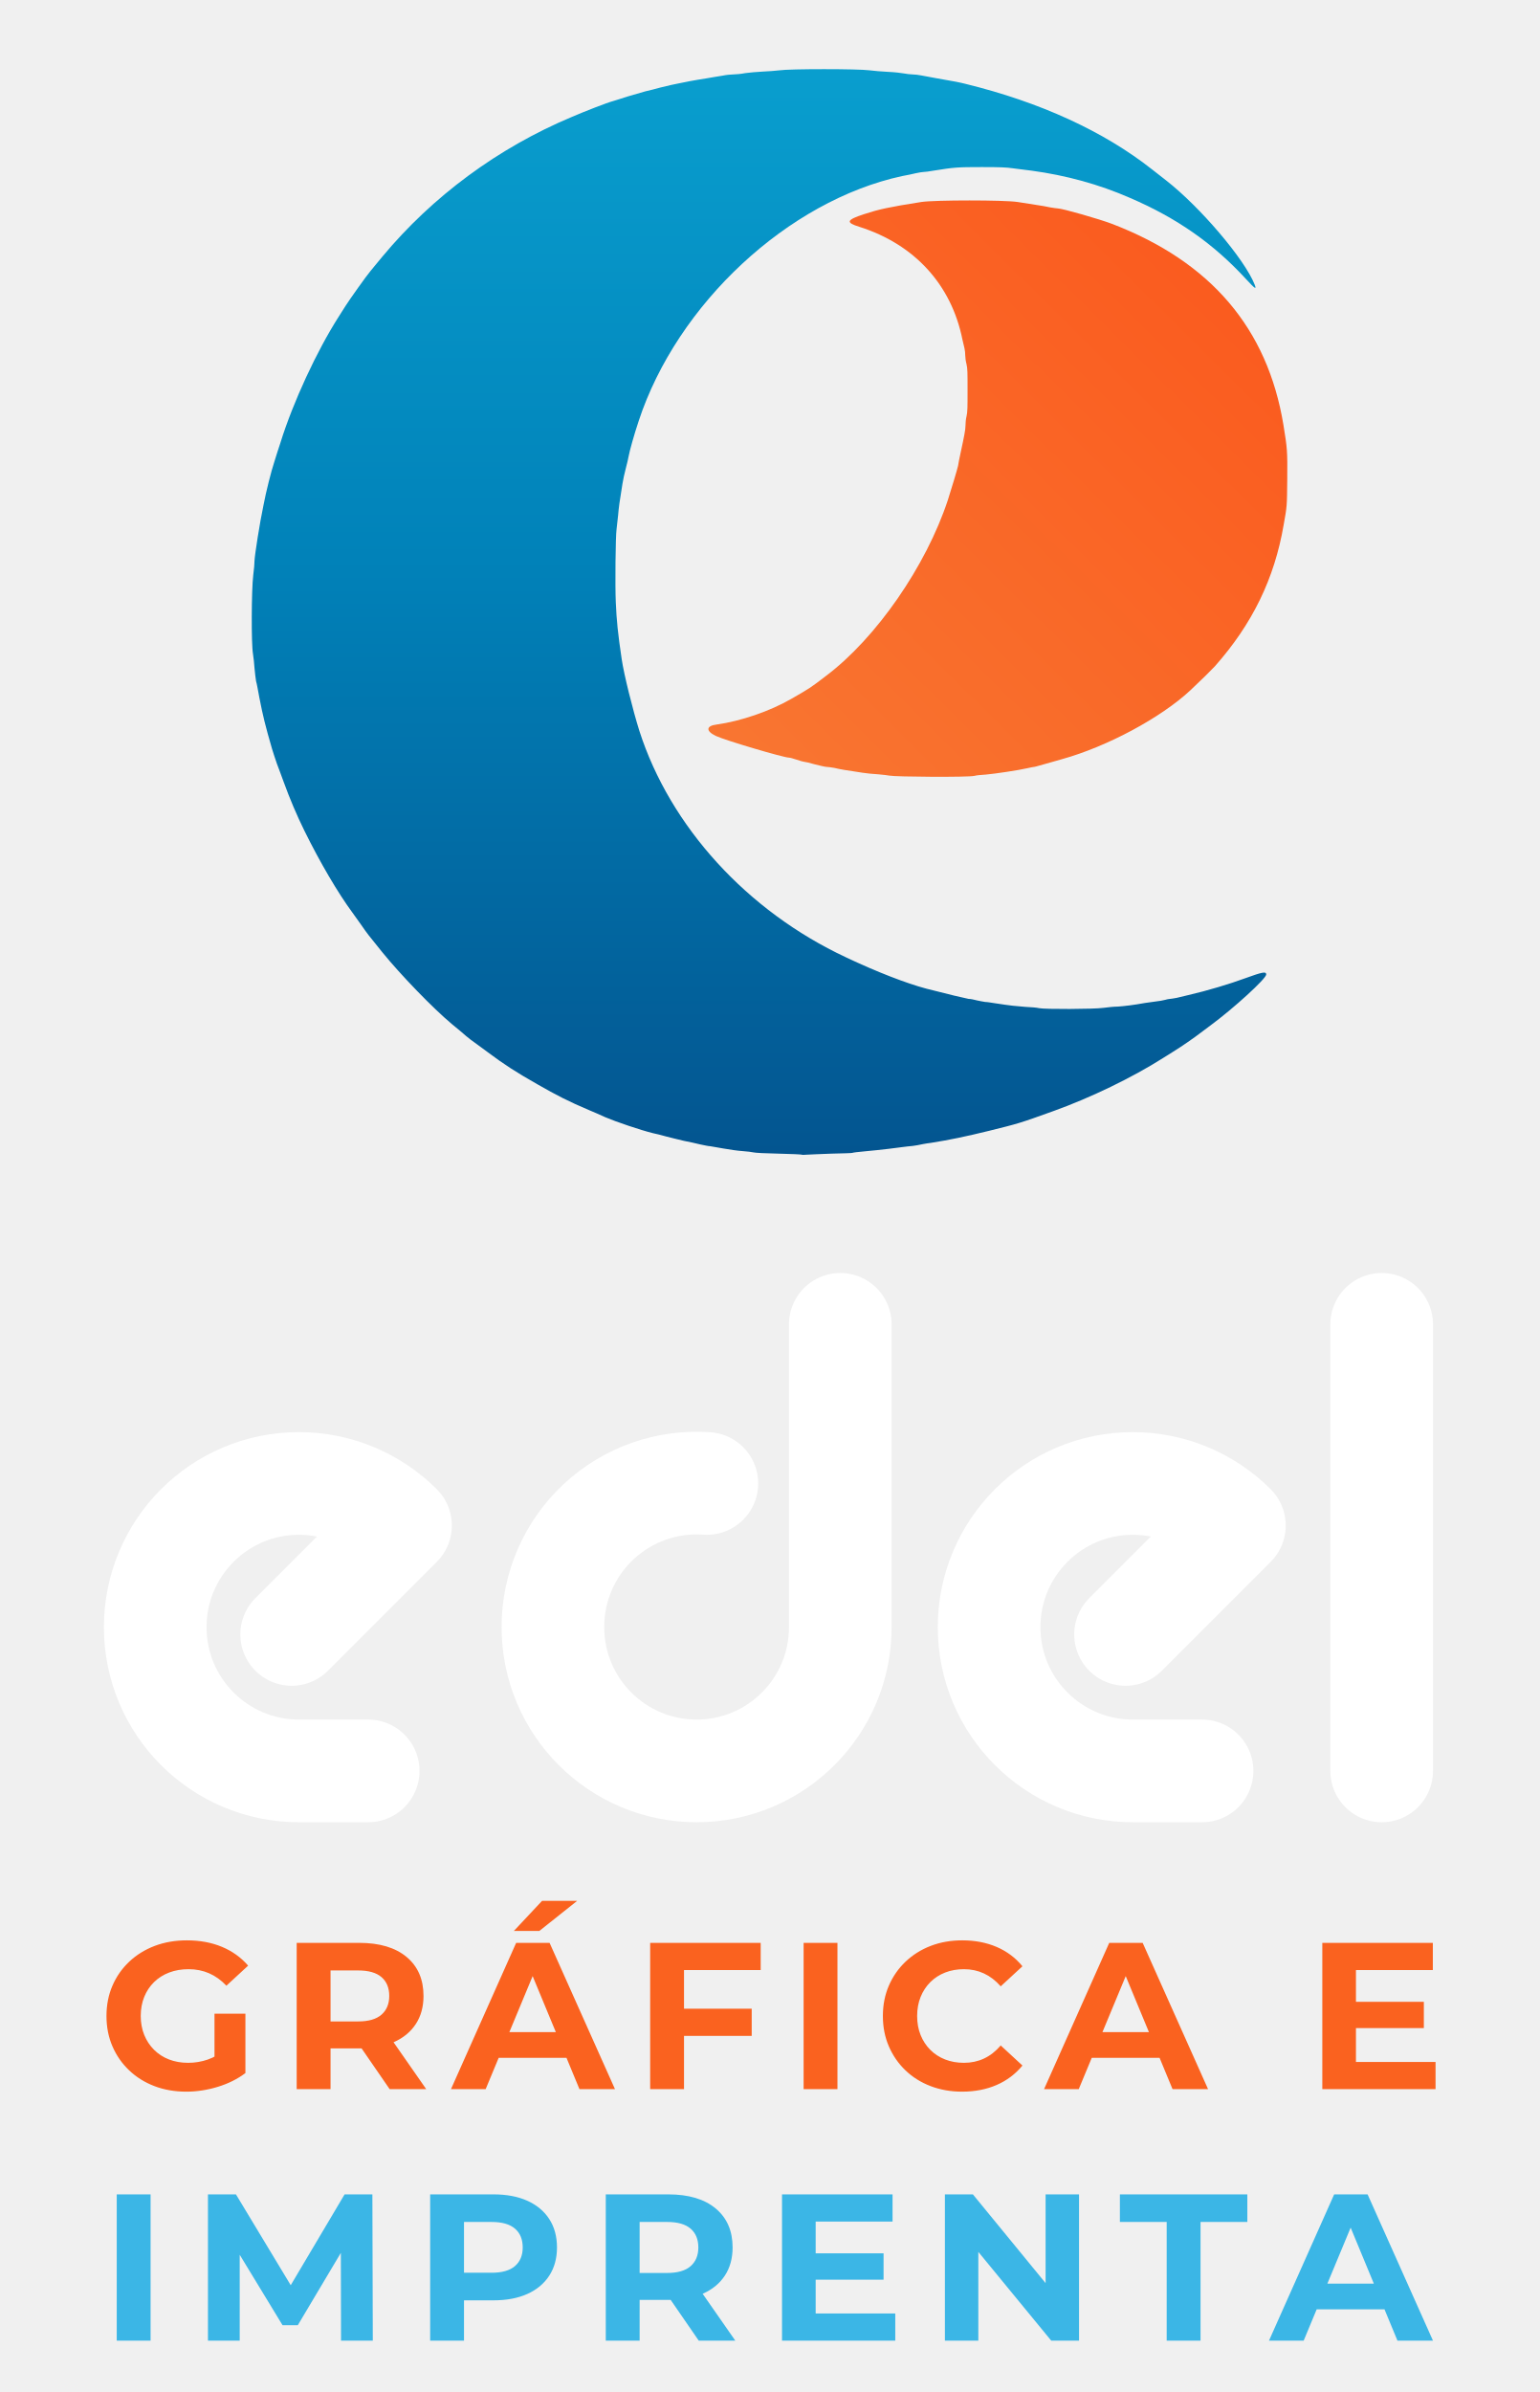
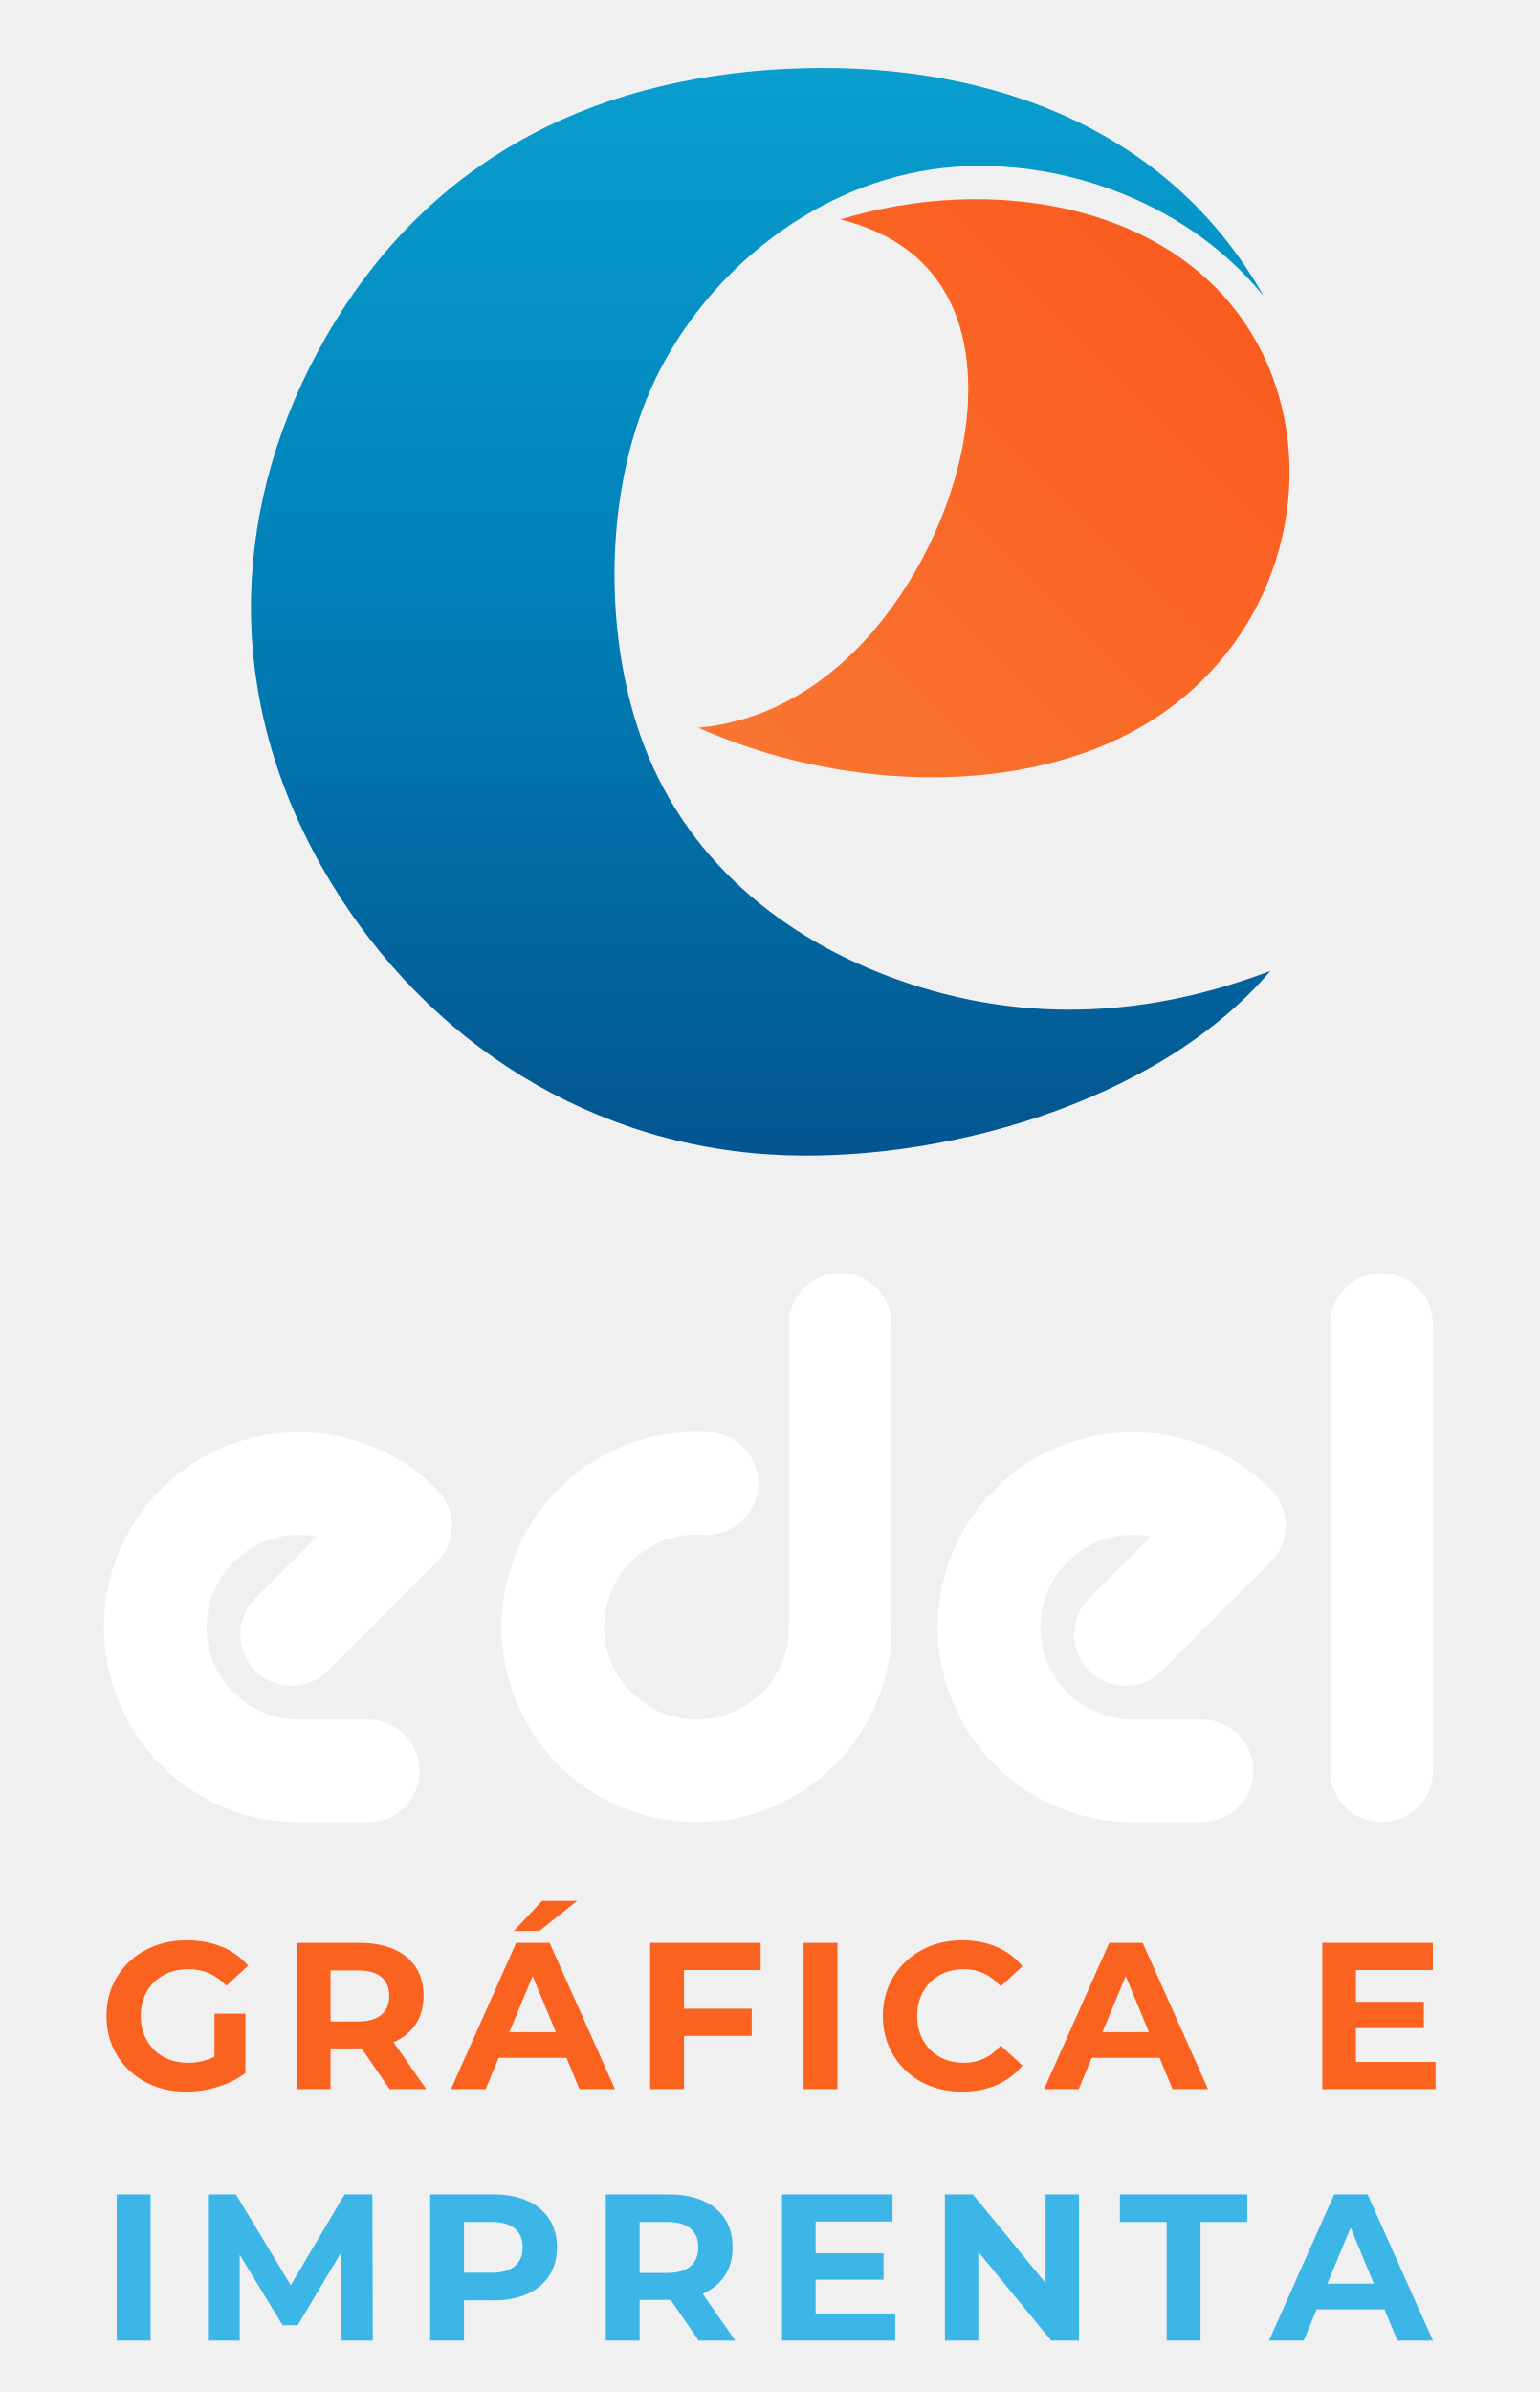
<svg xmlns="http://www.w3.org/2000/svg" viewBox="0 0 600 932" role="img" aria-label="Edel Impresiones">
  <defs>
    <linearGradient id="vca" x1="0" y1="0" x2="0" y2="1">
      <stop offset="0" stop-color="#099ece" />
      <stop offset="0.45" stop-color="#0182b9" />
      <stop offset="1" stop-color="#035590" />
    </linearGradient>
    <linearGradient id="vcn" x1="1" y1="0" x2="0" y2="1">
      <stop offset="0" stop-color="#fa571c" />
      <stop offset="1" stop-color="#f97732" />
    </linearGradient>
  </defs>
  <g transform="translate(47 -297)">
-     <path class="iso-azul" d="M277.0 746.5C281.4 746.4 285.0 746.3 285.2 746.2C285.3 746.1 287.5 745.8 290.0 745.6C292.6 745.4 296.8 744.9 299.5 744.6C302.2 744.2 305.4 743.9 306.6 743.7C307.9 743.6 309.7 743.4 310.6 743.2C311.6 743.0 313.9 742.5 315.8 742.3C323.3 741.1 329.1 739.9 338.5 737.6C349.8 734.8 350.3 734.7 363.6 729.9C378.1 724.7 394.4 716.8 406.2 709.3C408.5 707.9 411.6 705.9 413.0 705.0C414.4 704.1 417.0 702.3 418.8 701.0C420.5 699.7 423.2 697.7 424.7 696.6C433.8 689.9 446.5 678.3 446.5 676.7C446.5 675.4 445.1 675.7 437.9 678.3C432.5 680.3 423.6 683.0 416.2 684.7C414.8 685.0 412.7 685.5 411.6 685.8C410.5 686.0 409.3 686.2 409.0 686.2C408.6 686.2 407.7 686.4 407.0 686.6C406.2 686.8 404.7 687.1 403.5 687.2C402.3 687.4 400.4 687.6 399.2 687.8C394.8 688.6 391.4 689.0 388.7 689.2C387.1 689.2 384.6 689.5 383.0 689.7C379.5 690.2 360.0 690.3 357.9 689.8C357.2 689.6 354.8 689.4 352.5 689.3C348.8 689.0 347.3 688.9 340.8 687.9C339.4 687.7 337.8 687.4 337.0 687.4C336.2 687.3 334.8 687.0 333.8 686.8C332.7 686.5 331.3 686.2 330.5 686.2C329.3 686.0 322.1 684.3 314.0 682.2C306.4 680.2 294.5 675.6 282.7 670.0C244.2 652.0 214.2 619.1 202.2 581.8C199.6 573.5 196.2 559.9 195.3 553.8C193.8 543.7 193.3 538.7 193.0 531.6C192.7 525.1 192.9 505.9 193.3 503.2C193.4 502.2 193.7 499.7 193.9 497.8C194.2 494.4 194.4 492.9 195.6 485.5C195.8 484.1 196.4 481.4 196.9 479.5C197.4 477.6 197.9 475.5 198.0 474.8C198.4 472.6 200.1 466.5 201.9 461.1C216.9 415.4 260.2 375.2 304.6 365.6C306.3 365.3 308.7 364.8 309.9 364.5C311.2 364.2 312.6 364.0 313.0 364.0C313.5 364.0 315.2 363.8 316.8 363.5C324.8 362.2 326.2 362.1 335.6 362.1C342.8 362.1 345.3 362.2 348.0 362.6C349.9 362.8 353.1 363.3 355.1 363.5C368.4 365.3 381.3 368.8 393.4 374.1C411.8 382.0 426.0 392.0 438.6 405.7C442.2 409.6 442.8 410.0 442.0 407.9C438.1 398.0 420.7 377.6 407.5 367.3C406.3 366.4 403.9 364.5 402.0 363.0C383.1 348.1 358.3 336.8 329.4 329.7C327.0 329.1 325.6 328.8 317.5 327.4C315.5 327.0 313.1 326.6 312.1 326.4C311.1 326.2 309.6 326.0 308.7 326.0C307.8 326.0 306.3 325.8 305.2 325.6C304.2 325.4 301.5 325.1 299.1 325.0C296.8 324.9 293.5 324.6 291.9 324.4C287.6 323.8 260.6 323.8 256.8 324.4C255.3 324.6 252.3 324.8 250.1 324.9C247.9 325.0 244.9 325.3 243.4 325.5C241.9 325.8 239.8 326.0 238.8 326.0C237.8 326.0 235.9 326.2 234.5 326.5C233.0 326.7 230.4 327.2 228.5 327.5C223.9 328.2 218.7 329.2 217.0 329.6C216.2 329.8 215.2 330.0 214.6 330.1C214.1 330.2 212.2 330.7 210.4 331.1C208.6 331.6 205.9 332.3 204.5 332.6C203.1 333.0 200.0 333.9 197.6 334.6C195.3 335.4 192.7 336.1 191.9 336.4C189.9 336.9 181.1 340.3 176.0 342.5C147.1 354.6 121.6 373.5 102.1 396.9C100.1 399.4 97.9 401.9 97.4 402.6C96.0 404.2 89.1 413.9 87.6 416.3C87.0 417.3 85.8 419.1 85.0 420.4C76.5 433.7 67.2 453.7 62.3 469.5C61.5 471.8 60.5 475.1 59.9 477.0C58.7 480.6 56.7 488.5 55.7 493.8C54.2 500.8 52.3 513.2 52.2 515.4C52.2 516.4 52.0 518.9 51.7 521.1C51.0 526.7 50.9 547.9 51.6 551.8C51.8 553.1 52.1 555.6 52.2 557.4C52.4 559.2 52.6 561.4 52.8 562.4C53.1 563.3 53.6 566.3 54.1 568.9C55.5 576.1 56.4 579.7 59.0 588.7C59.4 590.1 60.3 592.7 60.9 594.5C61.6 596.4 62.8 599.5 63.5 601.5C66.0 608.4 68.7 614.7 71.6 620.6C77.7 633.0 84.7 644.9 90.3 652.5C91.0 653.5 92.6 655.7 93.8 657.4C96.0 660.6 96.7 661.5 101.9 667.9C109.1 676.8 121.8 689.9 129.1 696.0C131.2 697.7 133.7 699.8 134.7 700.7C135.8 701.6 137.3 702.8 138.1 703.3C138.9 703.9 141.1 705.5 143.0 706.9C149.4 711.7 154.2 714.8 162.5 719.5C169.8 723.7 174.7 726.2 182.5 729.5C184.4 730.3 187.2 731.5 188.9 732.3C193.1 734.1 202.6 737.3 207.4 738.5C208.5 738.7 210.8 739.3 212.6 739.8C214.4 740.3 217.5 741.0 219.5 741.5C221.5 741.9 224.4 742.5 225.9 742.9C227.4 743.2 229.1 743.6 229.8 743.6C230.4 743.7 232.7 744.1 235.0 744.5C237.3 744.9 240.6 745.4 242.4 745.5C244.2 745.6 246.1 745.9 246.6 746.0C247.2 746.2 251.6 746.4 256.5 746.5C261.3 746.6 265.4 746.8 265.5 746.9C265.6 747.0 266.4 747.0 267.4 746.9C268.3 746.8 272.7 746.7 277.0 746.5Z" fill="url(#vca)" pathLength="1" />
-     <path class="iso-naranja" d="M332.8 599.3C333.4 599.1 335.4 598.9 337.2 598.8C340.7 598.5 350.1 597.1 353.5 596.3C354.7 596.0 355.9 595.8 356.1 595.8C356.4 595.8 357.7 595.4 366.9 592.8C384.5 587.9 405.4 576.7 416.9 566.0C422.0 561.2 424.5 558.7 426.5 556.6C441.1 540.1 449.7 522.5 453.3 501.5C454.6 494.2 454.6 494.5 454.7 483.8C454.8 472.6 454.7 471.7 453.2 462.5C447.0 425.0 425.0 399.1 386.6 384.3C381.7 382.4 367.0 378.2 365.2 378.2C364.8 378.2 363.5 378.0 362.3 377.8C361.1 377.5 358.6 377.1 356.6 376.8C354.7 376.5 351.6 376.0 349.6 375.7C344.2 374.9 317.5 374.9 312.1 375.7C299.3 377.7 295.4 378.6 289.9 380.4C282.8 382.7 282.5 383.7 288.0 385.4C309.4 392.2 323.8 407.9 328.1 429.3C328.4 430.4 328.7 432.0 328.9 432.7C329.1 433.5 329.2 434.7 329.2 435.5C329.2 436.3 329.4 437.8 329.7 438.9C330.1 440.6 330.1 442.2 330.1 449.0C330.1 455.8 330.1 457.5 329.7 459.2C329.4 460.4 329.3 462.0 329.3 462.8C329.3 464.4 328.8 466.9 327.4 473.4C327.0 475.3 326.5 477.6 326.4 478.5C326.0 480.2 324.0 486.9 322.4 491.9C313.9 517.6 294.5 545.6 275.0 560.3C268.6 565.2 268.7 565.1 261.4 569.3C253.1 574.1 241.7 578.0 232.3 579.3C228.2 579.8 228.0 581.8 231.9 583.7C235.1 585.3 258.4 592.2 260.5 592.2C260.9 592.2 262.3 592.6 263.5 593.0C264.7 593.4 266.0 593.8 266.3 593.8C266.6 593.8 268.5 594.2 270.5 594.8C272.5 595.3 274.6 595.8 275.1 595.8C275.6 595.8 277.0 596.0 278.2 596.2C280.2 596.7 282.5 597.1 289.3 598.1C290.6 598.3 293.3 598.6 295.4 598.7C297.4 598.9 299.3 599.1 299.6 599.2C302.0 599.7 330.3 599.9 332.8 599.3Z" fill="url(#vcn)" pathLength="1" />
+     <path class="iso-azul" d="M445.48 412.35C413.91 373.36 360.36 356.43 315.81 363.07C267.64 370.25 225.78 405.65 206.77 448.31C188.07 490.31 188.32 546.6 204.1 587.72C222.22 634.93 262.1 665.41 307.81 680.4C354.56 695.74 401.66 692.98 448.12 675.3C403.75 727.52 317.22 750.76 253.19 746.82C177.2 742.14 114.31 697.87 78.58 635.06C39.07 565.61 43.67 491.63 80.03 428.3C118.93 360.56 181.84 327.64 259.33 323.83C332.55 320.24 406.61 343.52 445.48 412.35Z" fill="url(#vca)" pathLength="1" />
+     <path class="iso-naranja" d="M225.16 580.54C257.57 577.54 282.69 558.16 300.35 534.03C317.63 510.42 329.83 479.42 330.35 450.39C330.92 418.76 317.58 391.64 280.53 382.51C338.87 364.68 411.33 375.84 441.9 428.82C470.71 478.74 453.72 550.65 393.72 582.43C346.32 607.54 278.43 604.29 225.16 580.54Z" fill="url(#vcn)" pathLength="1" />
  </g>
  <g transform="translate(-474.5 176)">
    <g class="edel" fill="none" stroke="#ffffff" stroke-width="40" stroke-linecap="round" stroke-linejoin="round">
      <path d="M618 514H591A56 56 0 0 1 535 458A56 56 0 0 1 591 402A56 56 0 0 1 630.60 418.40L588.17 460.83" pathLength="1" />
      <path d="M802 340V458A56 56 0 0 1 746 514A56 56 0 0 1 690 458A56 56 0 0 1 750 402" pathLength="1" />
      <path d="M943 514H916A56 56 0 0 1 860 458A56 56 0 0 1 916 402A56 56 0 0 1 955.60 418.40L913.17 460.83" pathLength="1" />
      <path d="M1013 340V514" pathLength="1" />
    </g>
    <path class="sub1" d="M547.106 638.977Q540.347 638.977 534.688 636.819Q529.029 634.661 524.835 630.671Q520.641 626.681 518.321 621.307Q516.0 615.933 516.0 609.5Q516.0 603.067 518.321 597.693Q520.641 592.319 524.876 588.329Q529.11 584.339 534.81 582.181Q540.51 580.023 547.35 580.023Q554.923 580.023 560.989 582.547Q567.056 585.071 571.209 589.876L562.74 597.693Q559.646 594.436 555.981 592.848Q552.317 591.26 548.001 591.26Q543.849 591.26 540.429 592.563Q537.009 593.866 534.525 596.309Q532.041 598.751 530.698 602.09Q529.354 605.429 529.354 609.5Q529.354 613.49 530.698 616.829Q532.041 620.167 534.525 622.651Q537.009 625.134 540.388 626.437Q543.767 627.74 547.839 627.74Q551.747 627.74 555.452 626.478Q559.157 625.216 562.659 622.203L570.15 631.73Q565.509 635.231 559.361 637.104Q553.213 638.977 547.106 638.977ZM570.15 631.73 558.099 630.02V608.604H570.15Z M590.135 638.0V581.0H614.482Q626.37 581.0 632.966 586.496Q639.562 591.993 639.562 601.683Q639.562 608.034 636.549 612.635Q633.536 617.236 627.999 619.679Q622.462 622.121 614.808 622.121H597.463L603.326 616.34V638.0ZM626.37 638.0 612.12 617.317H626.207L640.62 638.0ZM603.326 617.806 597.463 611.617H614.075Q620.182 611.617 623.195 608.971Q626.207 606.324 626.207 601.683Q626.207 596.96 623.195 594.354Q620.182 591.749 614.075 591.749H597.463L603.326 585.479Z M650.264 638.0 675.669 581.0H688.698L714.185 638.0H700.342L679.496 587.677H684.708L663.781 638.0ZM662.966 625.786 666.468 615.77H695.782L699.365 625.786ZM674.774 576.359 685.766 564.633H699.446L684.708 576.359Z M727.9 638.0V581.0H770.975V591.586H741.091V638.0ZM740.114 617.236V606.65H767.474V617.236Z M787.703 638.0V581.0H800.894V638.0Z M849.46 638.977Q842.865 638.977 837.205 636.819Q831.546 634.661 827.393 630.671Q823.24 626.681 820.92 621.307Q818.599 615.933 818.599 609.5Q818.599 603.067 820.92 597.693Q823.24 592.319 827.434 588.329Q831.627 584.339 837.246 582.181Q842.865 580.023 849.542 580.023Q856.952 580.023 862.937 582.588Q868.922 585.153 872.993 590.12L864.525 597.937Q861.593 594.599 858.01 592.929Q854.428 591.26 850.193 591.26Q846.203 591.26 842.865 592.563Q839.526 593.866 837.083 596.309Q834.64 598.751 833.297 602.09Q831.953 605.429 831.953 609.5Q831.953 613.571 833.297 616.91Q834.64 620.249 837.083 622.691Q839.526 625.134 842.865 626.437Q846.203 627.74 850.193 627.74Q854.428 627.74 858.01 626.071Q861.593 624.401 864.525 620.981L872.993 628.799Q868.922 633.766 862.937 636.371Q856.952 638.977 849.46 638.977Z M881.415 638.0 906.821 581.0H919.849L945.336 638.0H931.494L910.648 587.677H915.859L894.932 638.0ZM894.118 625.786 897.619 615.77H926.934L930.516 625.786Z M989.866 638.0V581.0H1032.941V591.586H1002.976V627.414H1034.0V638.0ZM1001.999 614.223V603.963H1029.44V614.223Z" fill="#fa621f" />
    <path class="sub2" d="M520.0 736.0V679.0H533.191V736.0Z M555.549 736.0V679.0H566.461L590.727 719.226H584.945L608.804 679.0H619.634L619.797 736.0H607.419L607.338 697.973H609.618L590.564 729.974H584.619L565.158 697.973H567.927V736.0Z M642.154 736.0V679.0H666.827Q674.482 679.0 680.019 681.484Q685.556 683.967 688.569 688.609Q691.582 693.25 691.582 699.683Q691.582 706.034 688.569 710.676Q685.556 715.317 680.019 717.801Q674.482 720.284 666.827 720.284H649.483L655.346 714.34V736.0ZM655.346 715.806 649.483 709.536H666.094Q672.202 709.536 675.214 706.93Q678.227 704.324 678.227 699.683Q678.227 694.96 675.214 692.354Q672.202 689.749 666.094 689.749H649.483L655.346 683.479Z M710.601 736.0V679.0H734.948Q746.837 679.0 753.432 684.496Q760.028 689.993 760.028 699.683Q760.028 706.034 757.015 710.635Q754.002 715.236 748.465 717.679Q742.928 720.121 735.274 720.121H717.93L723.792 714.34V736.0ZM746.837 736.0 732.587 715.317H746.674L761.087 736.0ZM723.792 715.806 717.93 709.617H734.541Q740.648 709.617 743.661 706.971Q746.674 704.324 746.674 699.683Q746.674 694.96 743.661 692.354Q740.648 689.749 734.541 689.749H717.93L723.792 683.479Z M779.292 736.0V679.0H822.368V689.586H792.402V725.414H823.426V736.0ZM791.425 712.223V701.963H818.866V712.223Z M842.771 736.0V679.0H853.683L887.313 720.04H882.02V679.0H895.048V736.0H884.218L850.507 694.96H855.8V736.0Z M929.213 736.0V689.749H910.973V679.0H960.645V689.749H942.405V736.0Z M969.079 736.0 994.484 679.0H1007.513L1033.0 736.0H1019.157L998.311 685.677H1003.523L982.596 736.0ZM981.781 723.786 985.283 713.77H1014.597L1018.18 723.786Z" fill="#3bb6e6" />
  </g>
</svg>
